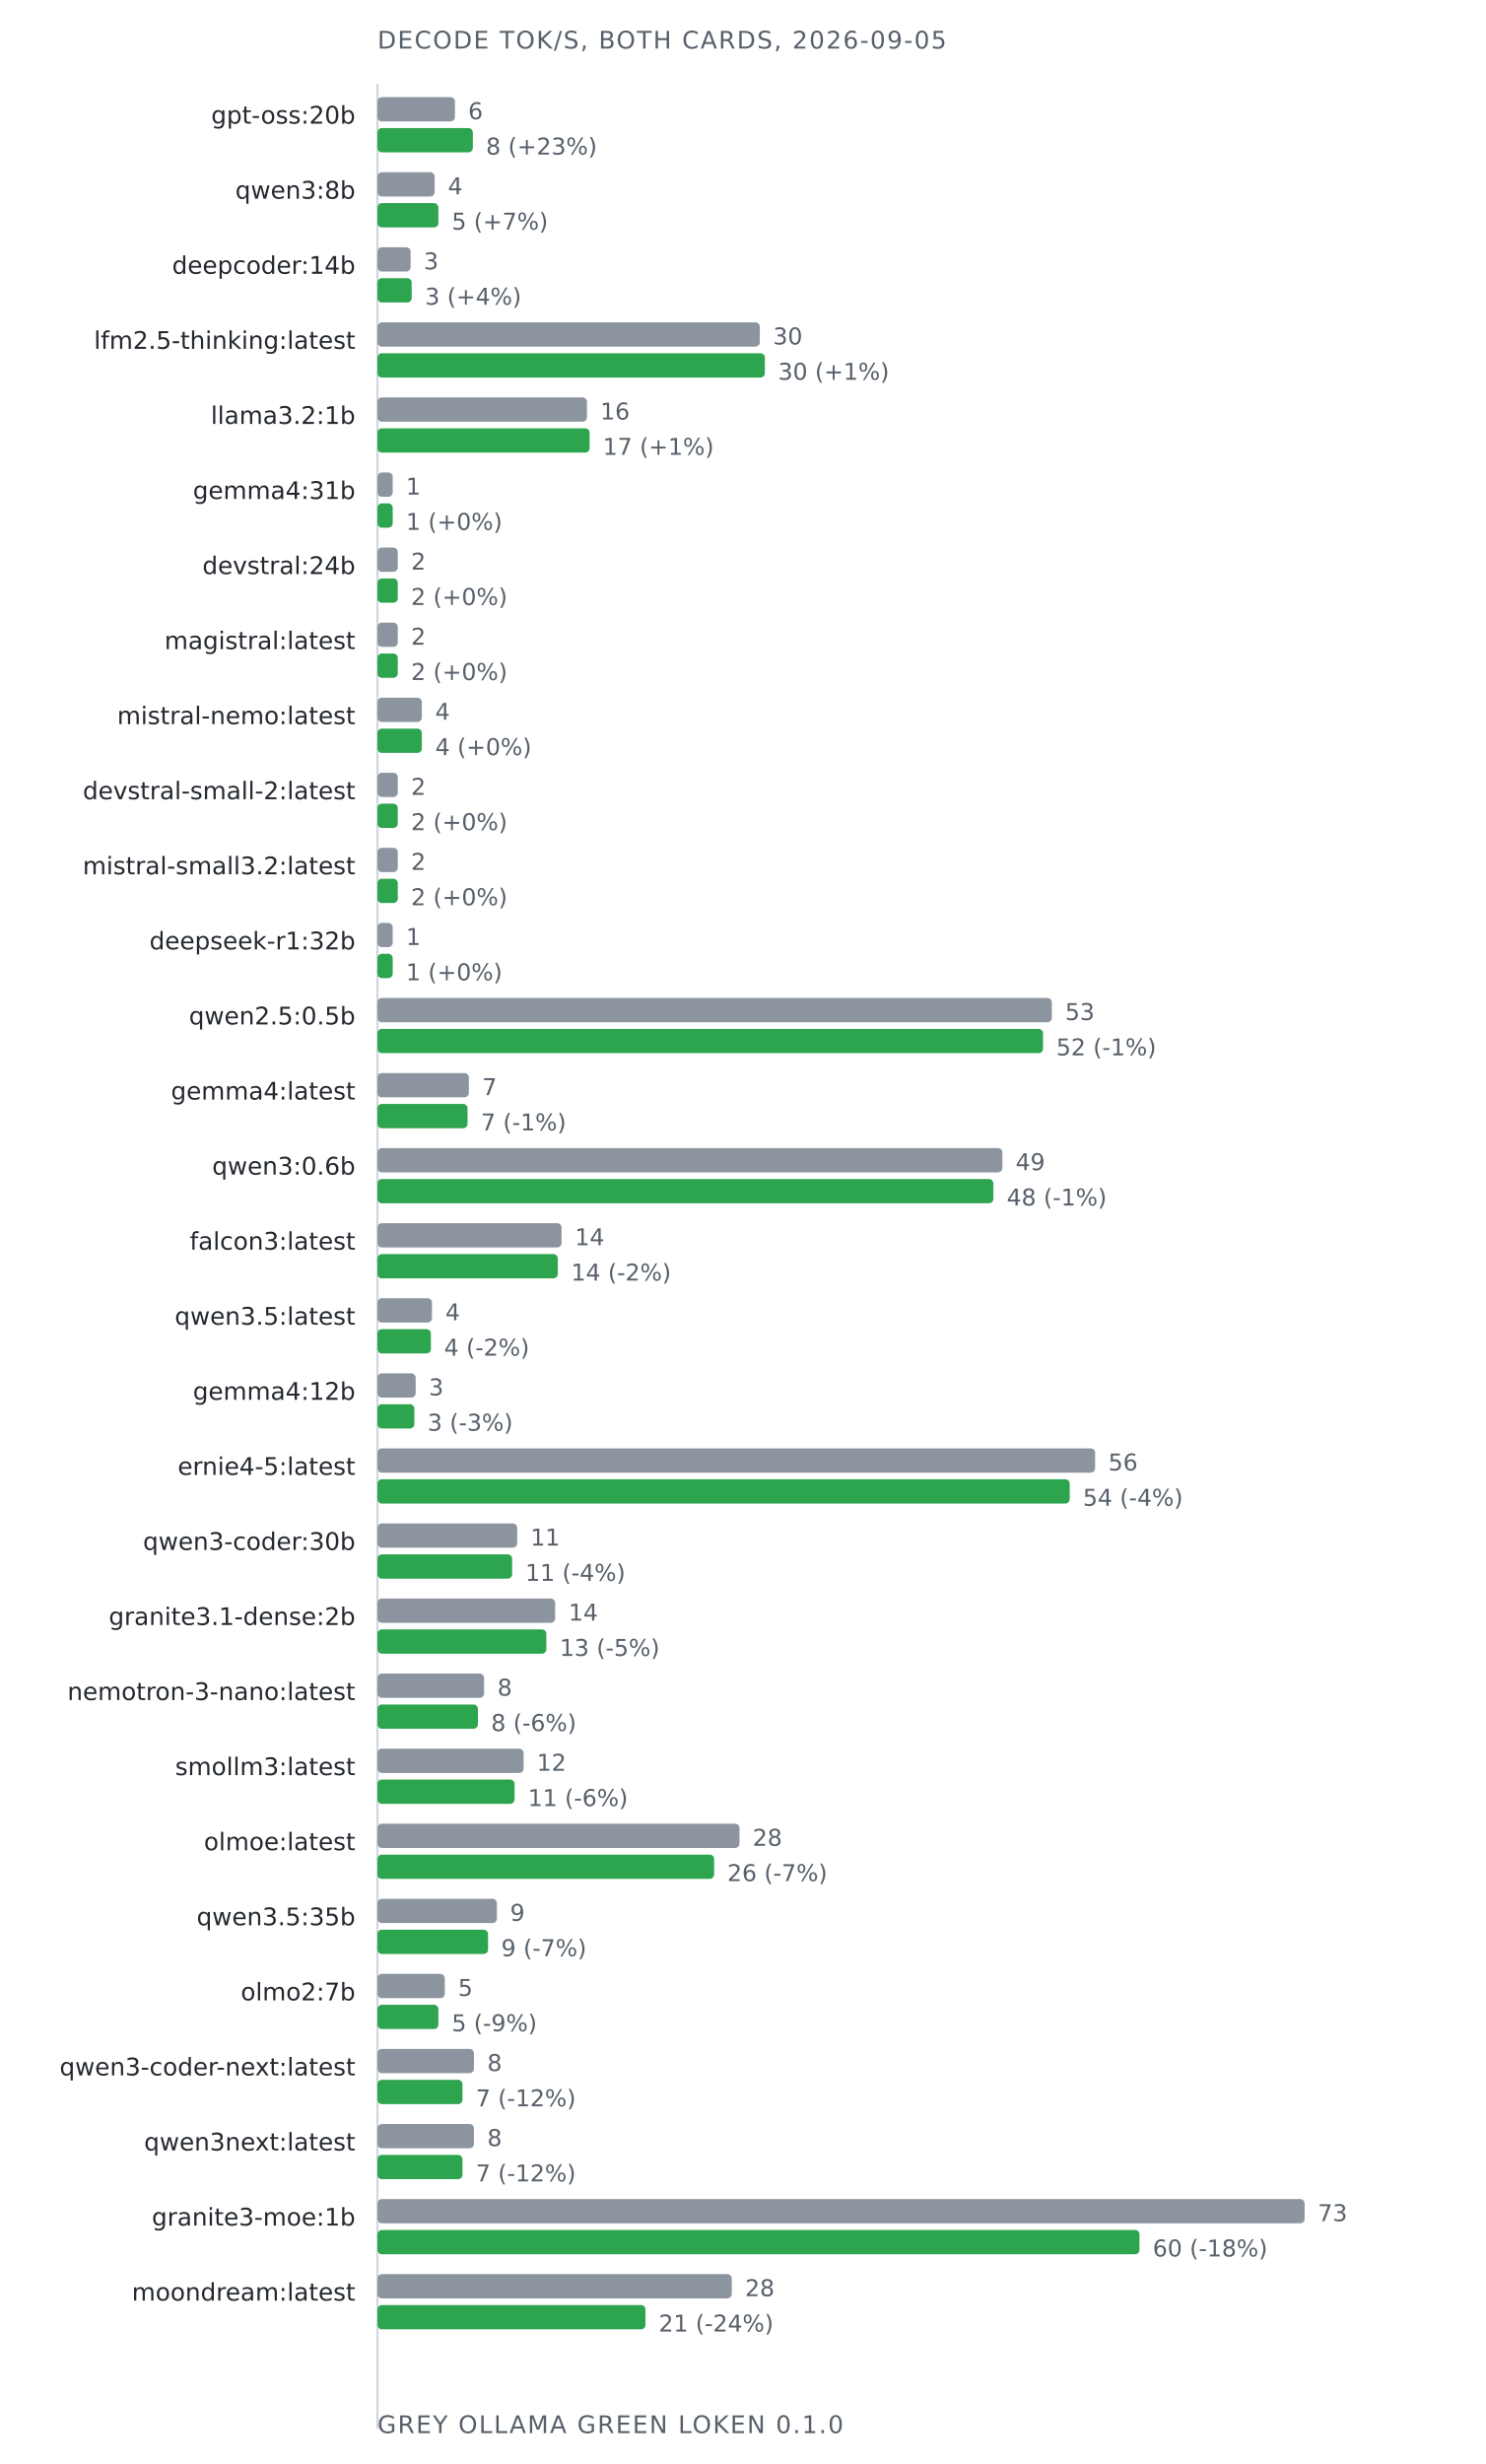
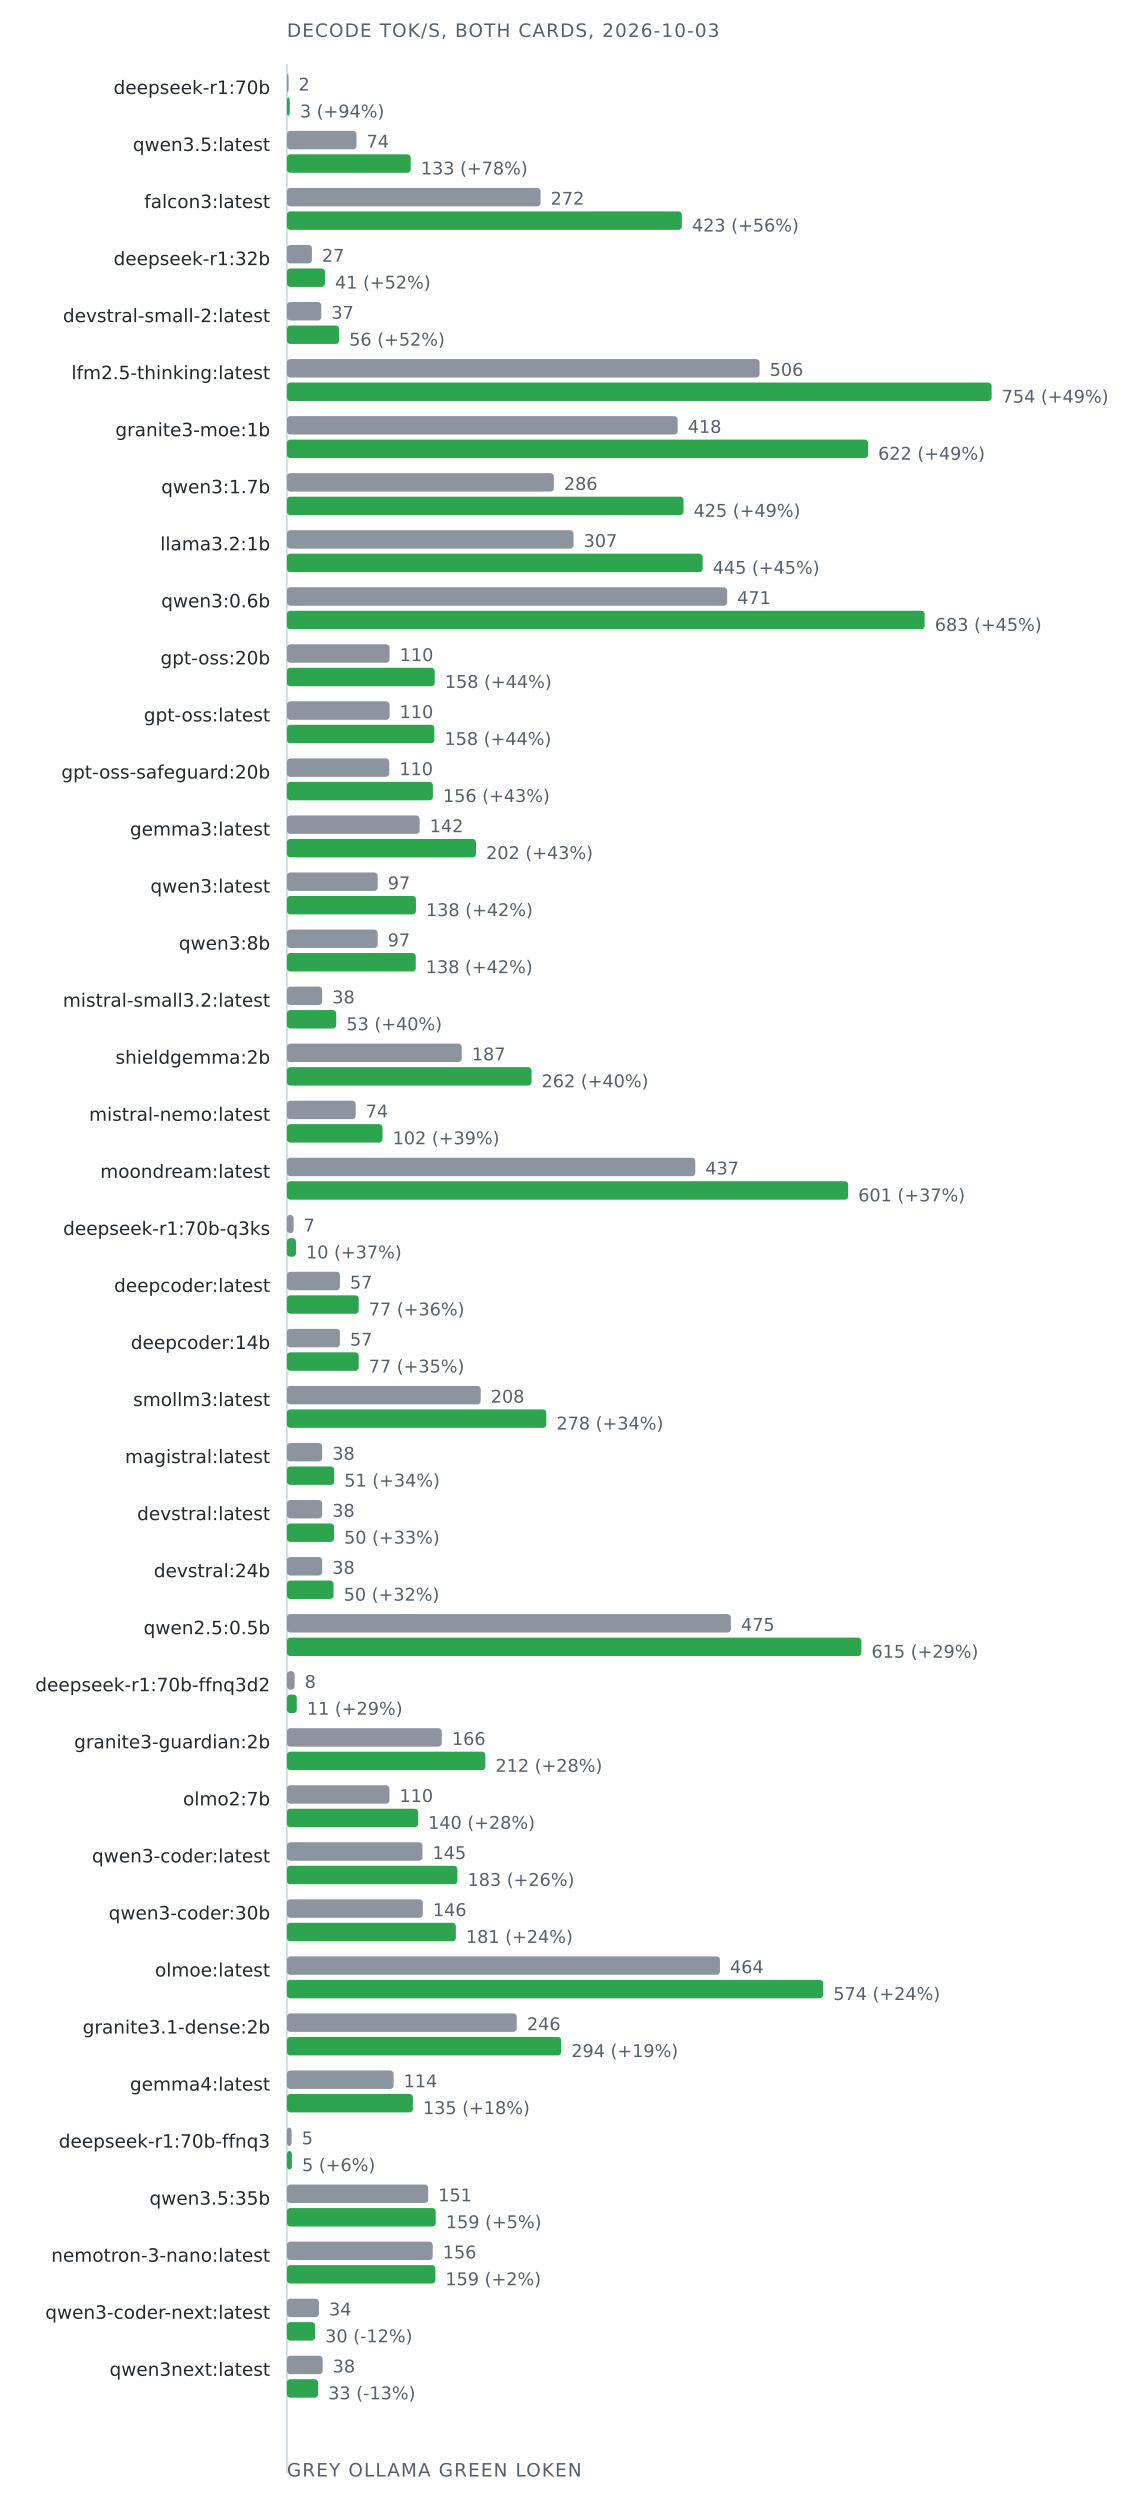
- <svg xmlns="http://www.w3.org/2000/svg" width="673" height="1116" viewBox="0 0 673 1116" font-family="DejaVu Sans, Liberation Sans, Helvetica, Arial, sans-serif">
+ <svg xmlns="http://www.w3.org/2000/svg" width="680" height="1490" viewBox="0 0 680 1490" font-family="DejaVu Sans, Liberation Sans, Helvetica, Arial, sans-serif">
  <style>.t{fill:#57606a;font-size:10.5px}.m{fill:#24292f;font-size:11px}.h{fill:#57606a;font-size:11px;letter-spacing:.06em}.o{fill:#8c959f}.l{fill:#2da44e}.ax{stroke:#d0d7de;stroke-width:1}@media (prefers-color-scheme:dark){.t,.h{fill:#8b949e}.m{fill:#e6edf3}.o{fill:#6e7681}.l{fill:#3fb950}.ax{stroke:#30363d}}</style>
-   <text class="h" x="171" y="22">DECODE TOK/S, BOTH CARDS, 2026-09-05</text>
-   <line class="ax" x1="171" y1="38" x2="171" y2="1100" />
-   <text class="m" x="161" y="56" text-anchor="end">gpt-oss:20b</text>
-   <rect class="o" x="171" y="44" width="35.1" height="11" rx="2" />
-   <rect class="l" x="171" y="58" width="43.2" height="11" rx="2" />
-   <text class="t" x="212.096" y="54">6</text>
-   <text class="t" x="220.151" y="70">8  (+23%)</text>
-   <text class="m" x="161" y="90" text-anchor="end">qwen3:8b</text>
-   <rect class="o" x="171" y="78" width="25.9" height="11" rx="2" />
-   <rect class="l" x="171" y="92" width="27.6" height="11" rx="2" />
-   <text class="t" x="202.89" y="88">4</text>
-   <text class="t" x="204.616" y="104">5  (+7%)</text>
-   <text class="m" x="161" y="124" text-anchor="end">deepcoder:14b</text>
-   <rect class="o" x="171" y="112" width="15.0" height="11" rx="2" />
-   <rect class="l" x="171" y="126" width="15.5" height="11" rx="2" />
-   <text class="t" x="191.959" y="122">3</text>
-   <text class="t" x="192.534" y="138">3  (+4%)</text>
-   <text class="m" x="161" y="158" text-anchor="end">lfm2.5-thinking:latest</text>
-   <rect class="o" x="171" y="146" width="173.2" height="11" rx="2" />
-   <rect class="l" x="171" y="160" width="175.5" height="11" rx="2" />
-   <text class="t" x="350.178" y="156">30</text>
-   <text class="t" x="352.479" y="172">30  (+1%)</text>
-   <text class="m" x="161" y="192" text-anchor="end">llama3.2:1b</text>
-   <rect class="o" x="171" y="180" width="94.9" height="11" rx="2" />
-   <rect class="l" x="171" y="194" width="96.1" height="11" rx="2" />
-   <text class="t" x="271.932" y="190">16</text>
-   <text class="t" x="273.082" y="206">17  (+1%)</text>
-   <text class="m" x="161" y="226" text-anchor="end">gemma4:31b</text>
-   <rect class="o" x="171" y="214" width="6.9" height="11" rx="2" />
-   <rect class="l" x="171" y="228" width="6.9" height="11" rx="2" />
-   <text class="t" x="183.904" y="224">1</text>
-   <text class="t" x="183.904" y="240">1  (+0%)</text>
-   <text class="m" x="161" y="260" text-anchor="end">devstral:24b</text>
-   <rect class="o" x="171" y="248" width="9.2" height="11" rx="2" />
-   <rect class="l" x="171" y="262" width="9.2" height="11" rx="2" />
-   <text class="t" x="186.205" y="258">2</text>
-   <text class="t" x="186.205" y="274">2  (+0%)</text>
-   <text class="m" x="161" y="294" text-anchor="end">magistral:latest</text>
-   <rect class="o" x="171" y="282" width="9.2" height="11" rx="2" />
-   <rect class="l" x="171" y="296" width="9.2" height="11" rx="2" />
-   <text class="t" x="186.205" y="292">2</text>
-   <text class="t" x="186.205" y="308">2  (+0%)</text>
-   <text class="m" x="161" y="328" text-anchor="end">mistral-nemo:latest</text>
-   <rect class="o" x="171" y="316" width="20.1" height="11" rx="2" />
-   <rect class="l" x="171" y="330" width="20.1" height="11" rx="2" />
-   <text class="t" x="197.137" y="326">4</text>
-   <text class="t" x="197.137" y="342">4  (+0%)</text>
-   <text class="m" x="161" y="362" text-anchor="end">devstral-small-2:latest</text>
-   <rect class="o" x="171" y="350" width="9.2" height="11" rx="2" />
-   <rect class="l" x="171" y="364" width="9.2" height="11" rx="2" />
-   <text class="t" x="186.205" y="360">2</text>
-   <text class="t" x="186.205" y="376">2  (+0%)</text>
-   <text class="m" x="161" y="396" text-anchor="end">mistral-small3.2:latest</text>
-   <rect class="o" x="171" y="384" width="9.2" height="11" rx="2" />
-   <rect class="l" x="171" y="398" width="9.2" height="11" rx="2" />
-   <text class="t" x="186.205" y="394">2</text>
-   <text class="t" x="186.205" y="410">2  (+0%)</text>
-   <text class="m" x="161" y="430" text-anchor="end">deepseek-r1:32b</text>
-   <rect class="o" x="171" y="418" width="6.9" height="11" rx="2" />
-   <rect class="l" x="171" y="432" width="6.9" height="11" rx="2" />
-   <text class="t" x="183.904" y="428">1</text>
-   <text class="t" x="183.904" y="444">1  (+0%)</text>
-   <text class="m" x="161" y="464" text-anchor="end">qwen2.5:0.5b</text>
-   <rect class="o" x="171" y="452" width="305.5" height="11" rx="2" />
-   <rect class="l" x="171" y="466" width="301.5" height="11" rx="2" />
-   <text class="t" x="482.507" y="462">53</text>
-   <text class="t" x="478.479" y="478">52  (-1%)</text>
-   <text class="m" x="161" y="498" text-anchor="end">gemma4:latest</text>
-   <rect class="o" x="171" y="486" width="41.4" height="11" rx="2" />
-   <rect class="l" x="171" y="500" width="40.8" height="11" rx="2" />
-   <text class="t" x="218.425" y="496">7</text>
-   <text class="t" x="217.849" y="512">7  (-1%)</text>
-   <text class="m" x="161" y="532" text-anchor="end">qwen3:0.6b</text>
-   <rect class="o" x="171" y="520" width="283.1" height="11" rx="2" />
-   <rect class="l" x="171" y="534" width="279.0" height="11" rx="2" />
-   <text class="t" x="460.068" y="530">49</text>
-   <text class="t" x="456.041" y="546">48  (-1%)</text>
-   <text class="m" x="161" y="566" text-anchor="end">falcon3:latest</text>
-   <rect class="o" x="171" y="554" width="83.4" height="11" rx="2" />
-   <rect class="l" x="171" y="568" width="81.7" height="11" rx="2" />
-   <text class="t" x="260.425" y="564">14</text>
-   <text class="t" x="258.699" y="580">14  (-2%)</text>
-   <text class="m" x="161" y="600" text-anchor="end">qwen3.5:latest</text>
-   <rect class="o" x="171" y="588" width="24.7" height="11" rx="2" />
-   <rect class="l" x="171" y="602" width="24.2" height="11" rx="2" />
-   <text class="t" x="201.74" y="598">4</text>
-   <text class="t" x="201.164" y="614">4  (-2%)</text>
-   <text class="m" x="161" y="634" text-anchor="end">gemma4:12b</text>
-   <rect class="o" x="171" y="622" width="17.3" height="11" rx="2" />
-   <rect class="l" x="171" y="636" width="16.7" height="11" rx="2" />
-   <text class="t" x="194.26" y="632">3</text>
-   <text class="t" x="193.685" y="648">3  (-3%)</text>
-   <text class="m" x="161" y="668" text-anchor="end">ernie4-5:latest</text>
-   <rect class="o" x="171" y="656" width="325.1" height="11" rx="2" />
-   <rect class="l" x="171" y="670" width="313.6" height="11" rx="2" />
-   <text class="t" x="502.068" y="666">56</text>
-   <text class="t" x="490.562" y="682">54  (-4%)</text>
-   <text class="m" x="161" y="702" text-anchor="end">qwen3-coder:30b</text>
-   <rect class="o" x="171" y="690" width="63.3" height="11" rx="2" />
-   <rect class="l" x="171" y="704" width="61.0" height="11" rx="2" />
-   <text class="t" x="240.288" y="700">11</text>
-   <text class="t" x="237.986" y="716">11  (-4%)</text>
-   <text class="m" x="161" y="736" text-anchor="end">granite3.1-dense:2b</text>
-   <rect class="o" x="171" y="724" width="80.5" height="11" rx="2" />
-   <rect class="l" x="171" y="738" width="76.5" height="11" rx="2" />
-   <text class="t" x="257.548" y="734">14</text>
-   <text class="t" x="253.521" y="750">13  (-5%)</text>
-   <text class="m" x="161" y="770" text-anchor="end">nemotron-3-nano:latest</text>
-   <rect class="o" x="171" y="758" width="48.3" height="11" rx="2" />
-   <rect class="l" x="171" y="772" width="45.5" height="11" rx="2" />
-   <text class="t" x="225.329" y="768">8</text>
-   <text class="t" x="222.452" y="784">8  (-6%)</text>
-   <text class="m" x="161" y="804" text-anchor="end">smollm3:latest</text>
-   <rect class="o" x="171" y="792" width="66.2" height="11" rx="2" />
-   <rect class="l" x="171" y="806" width="62.1" height="11" rx="2" />
-   <text class="t" x="243.164" y="802">12</text>
-   <text class="t" x="239.137" y="818">11  (-6%)</text>
-   <text class="m" x="161" y="838" text-anchor="end">olmoe:latest</text>
-   <rect class="o" x="171" y="826" width="164.0" height="11" rx="2" />
-   <rect class="l" x="171" y="840" width="152.5" height="11" rx="2" />
-   <text class="t" x="340.973" y="836">28</text>
-   <text class="t" x="329.466" y="852">26  (-7%)</text>
-   <text class="m" x="161" y="872" text-anchor="end">qwen3.5:35b</text>
-   <rect class="o" x="171" y="860" width="54.1" height="11" rx="2" />
-   <rect class="l" x="171" y="874" width="50.1" height="11" rx="2" />
-   <text class="t" x="231.082" y="870">9</text>
-   <text class="t" x="227.055" y="886">9  (-7%)</text>
-   <text class="m" x="161" y="906" text-anchor="end">olmo2:7b</text>
-   <rect class="o" x="171" y="894" width="30.5" height="11" rx="2" />
-   <rect class="l" x="171" y="908" width="27.6" height="11" rx="2" />
-   <text class="t" x="207.493" y="904">5</text>
-   <text class="t" x="204.616" y="920">5  (-9%)</text>
-   <text class="m" x="161" y="940" text-anchor="end">qwen3-coder-next:latest</text>
-   <rect class="o" x="171" y="928" width="43.7" height="11" rx="2" />
-   <rect class="l" x="171" y="942" width="38.5" height="11" rx="2" />
-   <text class="t" x="220.726" y="938">8</text>
-   <text class="t" x="215.548" y="954">7  (-12%)</text>
-   <text class="m" x="161" y="974" text-anchor="end">qwen3next:latest</text>
-   <rect class="o" x="171" y="962" width="43.7" height="11" rx="2" />
-   <rect class="l" x="171" y="976" width="38.5" height="11" rx="2" />
-   <text class="t" x="220.726" y="972">8</text>
-   <text class="t" x="215.548" y="988">7  (-12%)</text>
-   <text class="m" x="161" y="1008" text-anchor="end">granite3-moe:1b</text>
-   <rect class="o" x="171" y="996" width="420.0" height="11" rx="2" />
-   <rect class="l" x="171" y="1010" width="345.2" height="11" rx="2" />
-   <text class="t" x="597.0" y="1006">73</text>
-   <text class="t" x="522.205" y="1022">60  (-18%)</text>
-   <text class="m" x="161" y="1042" text-anchor="end">moondream:latest</text>
-   <rect class="o" x="171" y="1030" width="160.5" height="11" rx="2" />
-   <rect class="l" x="171" y="1044" width="121.4" height="11" rx="2" />
-   <text class="t" x="337.521" y="1040">28</text>
-   <text class="t" x="298.397" y="1056">21  (-24%)</text>
-   <text class="h" x="171" y="1102">GREY OLLAMA   GREEN LOKEN 0.1.0</text>
+   <text class="h" x="171" y="22">DECODE TOK/S, BOTH CARDS, 2026-10-03</text>
+   <line class="ax" x1="171" y1="38" x2="171" y2="1474" />
+   <text class="m" x="161" y="56" text-anchor="end">deepseek-r1:70b</text>
+   <rect class="o" x="171" y="44" width="1.0" height="11" rx="2" />
+   <rect class="l" x="171" y="58" width="1.7" height="11" rx="2" />
+   <text class="t" x="177.891" y="54">2</text>
+   <text class="t" x="178.726" y="70">3  (+94%)</text>
+   <text class="m" x="161" y="90" text-anchor="end">qwen3.5:latest</text>
+   <rect class="o" x="171" y="78" width="41.5" height="11" rx="2" />
+   <rect class="l" x="171" y="92" width="73.8" height="11" rx="2" />
+   <text class="t" x="218.471" y="88">74</text>
+   <text class="t" x="250.813" y="104">133  (+78%)</text>
+   <text class="m" x="161" y="124" text-anchor="end">falcon3:latest</text>
+   <rect class="o" x="171" y="112" width="151.2" height="11" rx="2" />
+   <rect class="l" x="171" y="126" width="235.4" height="11" rx="2" />
+   <text class="t" x="328.189" y="122">272</text>
+   <text class="t" x="412.412" y="138">423  (+56%)</text>
+   <text class="m" x="161" y="158" text-anchor="end">deepseek-r1:32b</text>
+   <rect class="o" x="171" y="146" width="14.9" height="11" rx="2" />
+   <rect class="l" x="171" y="160" width="22.7" height="11" rx="2" />
+   <text class="t" x="191.863" y="156">27</text>
+   <text class="t" x="199.656" y="172">41  (+52%)</text>
+   <text class="m" x="161" y="192" text-anchor="end">devstral-small-2:latest</text>
+   <rect class="o" x="171" y="180" width="20.5" height="11" rx="2" />
+   <rect class="l" x="171" y="194" width="31.1" height="11" rx="2" />
+   <text class="t" x="197.485" y="190">37</text>
+   <text class="t" x="208.117" y="206">56  (+52%)</text>
+   <text class="m" x="161" y="226" text-anchor="end">lfm2.5-thinking:latest</text>
+   <rect class="o" x="171" y="214" width="281.7" height="11" rx="2" />
+   <rect class="l" x="171" y="228" width="420.0" height="11" rx="2" />
+   <text class="t" x="458.726" y="224">506</text>
+   <text class="t" x="597.0" y="240">754  (+49%)</text>
+   <text class="m" x="161" y="260" text-anchor="end">granite3-moe:1b</text>
+   <rect class="o" x="171" y="248" width="232.9" height="11" rx="2" />
+   <rect class="l" x="171" y="262" width="346.4" height="11" rx="2" />
+   <text class="t" x="409.907" y="258">418</text>
+   <text class="t" x="523.354" y="274">622  (+49%)</text>
+   <text class="m" x="161" y="294" text-anchor="end">qwen3:1.7b</text>
+   <rect class="o" x="171" y="282" width="159.1" height="11" rx="2" />
+   <rect class="l" x="171" y="296" width="236.4" height="11" rx="2" />
+   <text class="t" x="336.093" y="292">286</text>
+   <text class="t" x="413.358" y="308">425  (+49%)</text>
+   <text class="m" x="161" y="328" text-anchor="end">llama3.2:1b</text>
+   <rect class="o" x="171" y="316" width="170.8" height="11" rx="2" />
+   <rect class="l" x="171" y="330" width="247.8" height="11" rx="2" />
+   <text class="t" x="347.839" y="326">307</text>
+   <text class="t" x="424.769" y="342">445  (+45%)</text>
+   <text class="m" x="161" y="362" text-anchor="end">qwen3:0.6b</text>
+   <rect class="o" x="171" y="350" width="262.4" height="11" rx="2" />
+   <rect class="l" x="171" y="364" width="380.1" height="11" rx="2" />
+   <text class="t" x="439.354" y="360">471</text>
+   <text class="t" x="557.143" y="376">683  (+45%)</text>
+   <text class="m" x="161" y="396" text-anchor="end">gpt-oss:20b</text>
+   <rect class="o" x="171" y="384" width="61.2" height="11" rx="2" />
+   <rect class="l" x="171" y="398" width="88.1" height="11" rx="2" />
+   <text class="t" x="238.233" y="394">110</text>
+   <text class="t" x="265.119" y="410">158  (+44%)</text>
+   <text class="m" x="161" y="430" text-anchor="end">gpt-oss:latest</text>
+   <rect class="o" x="171" y="418" width="61.2" height="11" rx="2" />
+   <rect class="l" x="171" y="432" width="87.9" height="11" rx="2" />
+   <text class="t" x="238.177" y="428">110</text>
+   <text class="t" x="264.897" y="444">158  (+44%)</text>
+   <text class="m" x="161" y="464" text-anchor="end">gpt-oss-safeguard:20b</text>
+   <rect class="o" x="171" y="452" width="61.0" height="11" rx="2" />
+   <rect class="l" x="171" y="466" width="87.0" height="11" rx="2" />
+   <text class="t" x="238.01" y="462">110</text>
+   <text class="t" x="264.006" y="478">156  (+43%)</text>
+   <text class="m" x="161" y="498" text-anchor="end">gemma3:latest</text>
+   <rect class="o" x="171" y="486" width="79.1" height="11" rx="2" />
+   <rect class="l" x="171" y="500" width="112.7" height="11" rx="2" />
+   <text class="t" x="256.101" y="496">142</text>
+   <text class="t" x="289.724" y="512">202  (+43%)</text>
+   <text class="m" x="161" y="532" text-anchor="end">qwen3:latest</text>
+   <rect class="o" x="171" y="520" width="54.1" height="11" rx="2" />
+   <rect class="l" x="171" y="534" width="76.9" height="11" rx="2" />
+   <text class="t" x="231.107" y="530">97</text>
+   <text class="t" x="253.875" y="546">138  (+42%)</text>
+   <text class="m" x="161" y="566" text-anchor="end">qwen3:8b</text>
+   <rect class="o" x="171" y="554" width="54.1" height="11" rx="2" />
+   <rect class="l" x="171" y="568" width="76.8" height="11" rx="2" />
+   <text class="t" x="231.052" y="564">97</text>
+   <text class="t" x="253.763" y="580">138  (+42%)</text>
+   <text class="m" x="161" y="600" text-anchor="end">mistral-small3.2:latest</text>
+   <rect class="o" x="171" y="588" width="21.0" height="11" rx="2" />
+   <rect class="l" x="171" y="602" width="29.4" height="11" rx="2" />
+   <text class="t" x="198.042" y="598">38</text>
+   <text class="t" x="206.447" y="614">53  (+40%)</text>
+   <text class="m" x="161" y="634" text-anchor="end">shieldgemma:2b</text>
+   <rect class="o" x="171" y="622" width="104.2" height="11" rx="2" />
+   <rect class="l" x="171" y="636" width="145.8" height="11" rx="2" />
+   <text class="t" x="281.207" y="632">187</text>
+   <text class="t" x="322.789" y="648">262  (+40%)</text>
+   <text class="m" x="161" y="668" text-anchor="end">mistral-nemo:latest</text>
+   <rect class="o" x="171" y="656" width="41.0" height="11" rx="2" />
+   <rect class="l" x="171" y="670" width="57.0" height="11" rx="2" />
+   <text class="t" x="217.97" y="666">74</text>
+   <text class="t" x="234.002" y="682">102  (+39%)</text>
+   <text class="m" x="161" y="702" text-anchor="end">moondream:latest</text>
+   <rect class="o" x="171" y="690" width="243.4" height="11" rx="2" />
+   <rect class="l" x="171" y="704" width="334.5" height="11" rx="2" />
+   <text class="t" x="420.372" y="700">437</text>
+   <text class="t" x="511.497" y="716">601  (+37%)</text>
+   <text class="m" x="161" y="736" text-anchor="end">deepseek-r1:70b-q3ks</text>
+   <rect class="o" x="171" y="724" width="4.0" height="11" rx="2" />
+   <rect class="l" x="171" y="738" width="5.4" height="11" rx="2" />
+   <text class="t" x="180.952" y="734">7</text>
+   <text class="t" x="182.4" y="750">10  (+37%)</text>
+   <text class="m" x="161" y="770" text-anchor="end">deepcoder:latest</text>
+   <rect class="o" x="171" y="758" width="31.6" height="11" rx="2" />
+   <rect class="l" x="171" y="772" width="42.8" height="11" rx="2" />
+   <text class="t" x="208.563" y="768">57</text>
+   <text class="t" x="219.807" y="784">77  (+36%)</text>
+   <text class="m" x="161" y="804" text-anchor="end">deepcoder:14b</text>
+   <rect class="o" x="171" y="792" width="31.6" height="11" rx="2" />
+   <rect class="l" x="171" y="806" width="42.8" height="11" rx="2" />
+   <text class="t" x="208.563" y="802">57</text>
+   <text class="t" x="219.751" y="818">77  (+35%)</text>
+   <text class="m" x="161" y="838" text-anchor="end">smollm3:latest</text>
+   <rect class="o" x="171" y="826" width="115.5" height="11" rx="2" />
+   <rect class="l" x="171" y="840" width="154.6" height="11" rx="2" />
+   <text class="t" x="292.507" y="836">208</text>
+   <text class="t" x="331.64" y="852">278  (+34%)</text>
+   <text class="m" x="161" y="872" text-anchor="end">magistral:latest</text>
+   <rect class="o" x="171" y="860" width="21.0" height="11" rx="2" />
+   <rect class="l" x="171" y="874" width="28.2" height="11" rx="2" />
+   <text class="t" x="198.042" y="870">38</text>
+   <text class="t" x="205.167" y="886">51  (+34%)</text>
+   <text class="m" x="161" y="906" text-anchor="end">devstral:latest</text>
+   <rect class="o" x="171" y="894" width="21.0" height="11" rx="2" />
+   <rect class="l" x="171" y="908" width="28.1" height="11" rx="2" />
+   <text class="t" x="198.042" y="904">38</text>
+   <text class="t" x="205.056" y="920">50  (+33%)</text>
+   <text class="m" x="161" y="940" text-anchor="end">devstral:24b</text>
+   <rect class="o" x="171" y="928" width="21.0" height="11" rx="2" />
+   <rect class="l" x="171" y="942" width="27.8" height="11" rx="2" />
+   <text class="t" x="198.042" y="938">38</text>
+   <text class="t" x="204.833" y="954">50  (+32%)</text>
+   <text class="m" x="161" y="974" text-anchor="end">qwen2.5:0.5b</text>
+   <rect class="o" x="171" y="962" width="264.6" height="11" rx="2" />
+   <rect class="l" x="171" y="976" width="342.4" height="11" rx="2" />
+   <text class="t" x="441.636" y="972">475</text>
+   <text class="t" x="519.402" y="988">615  (+29%)</text>
+   <text class="m" x="161" y="1008" text-anchor="end">deepseek-r1:70b-ffnq3d2</text>
+   <rect class="o" x="171" y="996" width="4.6" height="11" rx="2" />
+   <rect class="l" x="171" y="1010" width="5.9" height="11" rx="2" />
+   <text class="t" x="181.565" y="1006">8</text>
+   <text class="t" x="182.901" y="1022">11  (+29%)</text>
+   <text class="m" x="161" y="1042" text-anchor="end">granite3-guardian:2b</text>
+   <rect class="o" x="171" y="1030" width="92.3" height="11" rx="2" />
+   <rect class="l" x="171" y="1044" width="118.3" height="11" rx="2" />
+   <text class="t" x="269.35" y="1040">166</text>
+   <text class="t" x="295.29" y="1056">212  (+28%)</text>
+   <text class="m" x="161" y="1076" text-anchor="end">olmo2:7b</text>
+   <rect class="o" x="171" y="1064" width="61.1" height="11" rx="2" />
+   <rect class="l" x="171" y="1078" width="78.2" height="11" rx="2" />
+   <text class="t" x="238.066" y="1074">110</text>
+   <text class="t" x="255.155" y="1090">140  (+28%)</text>
+   <text class="m" x="161" y="1110" text-anchor="end">qwen3-coder:latest</text>
+   <rect class="o" x="171" y="1098" width="80.8" height="11" rx="2" />
+   <rect class="l" x="171" y="1112" width="101.6" height="11" rx="2" />
+   <text class="t" x="257.771" y="1108">145</text>
+   <text class="t" x="278.646" y="1124">183  (+26%)</text>
+   <text class="m" x="161" y="1144" text-anchor="end">qwen3-coder:30b</text>
+   <rect class="o" x="171" y="1132" width="81.0" height="11" rx="2" />
+   <rect class="l" x="171" y="1146" width="100.7" height="11" rx="2" />
+   <text class="t" x="257.994" y="1142">146</text>
+   <text class="t" x="277.7" y="1158">181  (+24%)</text>
+   <text class="m" x="161" y="1178" text-anchor="end">olmoe:latest</text>
+   <rect class="o" x="171" y="1166" width="258.1" height="11" rx="2" />
+   <rect class="l" x="171" y="1180" width="319.6" height="11" rx="2" />
+   <text class="t" x="435.068" y="1176">464</text>
+   <text class="t" x="496.634" y="1192">574  (+24%)</text>
+   <text class="m" x="161" y="1212" text-anchor="end">granite3.1-dense:2b</text>
+   <rect class="o" x="171" y="1200" width="137.0" height="11" rx="2" />
+   <rect class="l" x="171" y="1214" width="163.5" height="11" rx="2" />
+   <text class="t" x="314.05" y="1210">246</text>
+   <text class="t" x="340.491" y="1226">294  (+19%)</text>
+   <text class="m" x="161" y="1246" text-anchor="end">gemma4:latest</text>
+   <rect class="o" x="171" y="1234" width="63.6" height="11" rx="2" />
+   <rect class="l" x="171" y="1248" width="75.1" height="11" rx="2" />
+   <text class="t" x="240.571" y="1244">114</text>
+   <text class="t" x="252.093" y="1260">135  (+18%)</text>
+   <text class="m" x="161" y="1280" text-anchor="end">deepseek-r1:70b-ffnq3</text>
+   <rect class="o" x="171" y="1268" width="2.8" height="11" rx="2" />
+   <rect class="l" x="171" y="1282" width="3.0" height="11" rx="2" />
+   <text class="t" x="179.839" y="1278">5</text>
+   <text class="t" x="180.006" y="1294">5  (+6%)</text>
+   <text class="m" x="161" y="1314" text-anchor="end">qwen3.5:35b</text>
+   <rect class="o" x="171" y="1302" width="84.2" height="11" rx="2" />
+   <rect class="l" x="171" y="1316" width="88.7" height="11" rx="2" />
+   <text class="t" x="261.167" y="1312">151</text>
+   <text class="t" x="265.732" y="1328">159  (+5%)</text>
+   <text class="m" x="161" y="1348" text-anchor="end">nemotron-3-nano:latest</text>
+   <rect class="o" x="171" y="1336" width="86.9" height="11" rx="2" />
+   <rect class="l" x="171" y="1350" width="88.5" height="11" rx="2" />
+   <text class="t" x="263.895" y="1346">156</text>
+   <text class="t" x="265.453" y="1362">159  (+2%)</text>
+   <text class="m" x="161" y="1382" text-anchor="end">qwen3-coder-next:latest</text>
+   <rect class="o" x="171" y="1370" width="19.1" height="11" rx="2" />
+   <rect class="l" x="171" y="1384" width="16.8" height="11" rx="2" />
+   <text class="t" x="196.093" y="1380">34</text>
+   <text class="t" x="193.811" y="1396">30  (-12%)</text>
+   <text class="m" x="161" y="1416" text-anchor="end">qwen3next:latest</text>
+   <rect class="o" x="171" y="1404" width="21.3" height="11" rx="2" />
+   <rect class="l" x="171" y="1418" width="18.6" height="11" rx="2" />
+   <text class="t" x="198.264" y="1414">38</text>
+   <text class="t" x="195.592" y="1430">33  (-13%)</text>
+   <text class="h" x="171" y="1476">GREY OLLAMA   GREEN LOKEN</text>
</svg>
